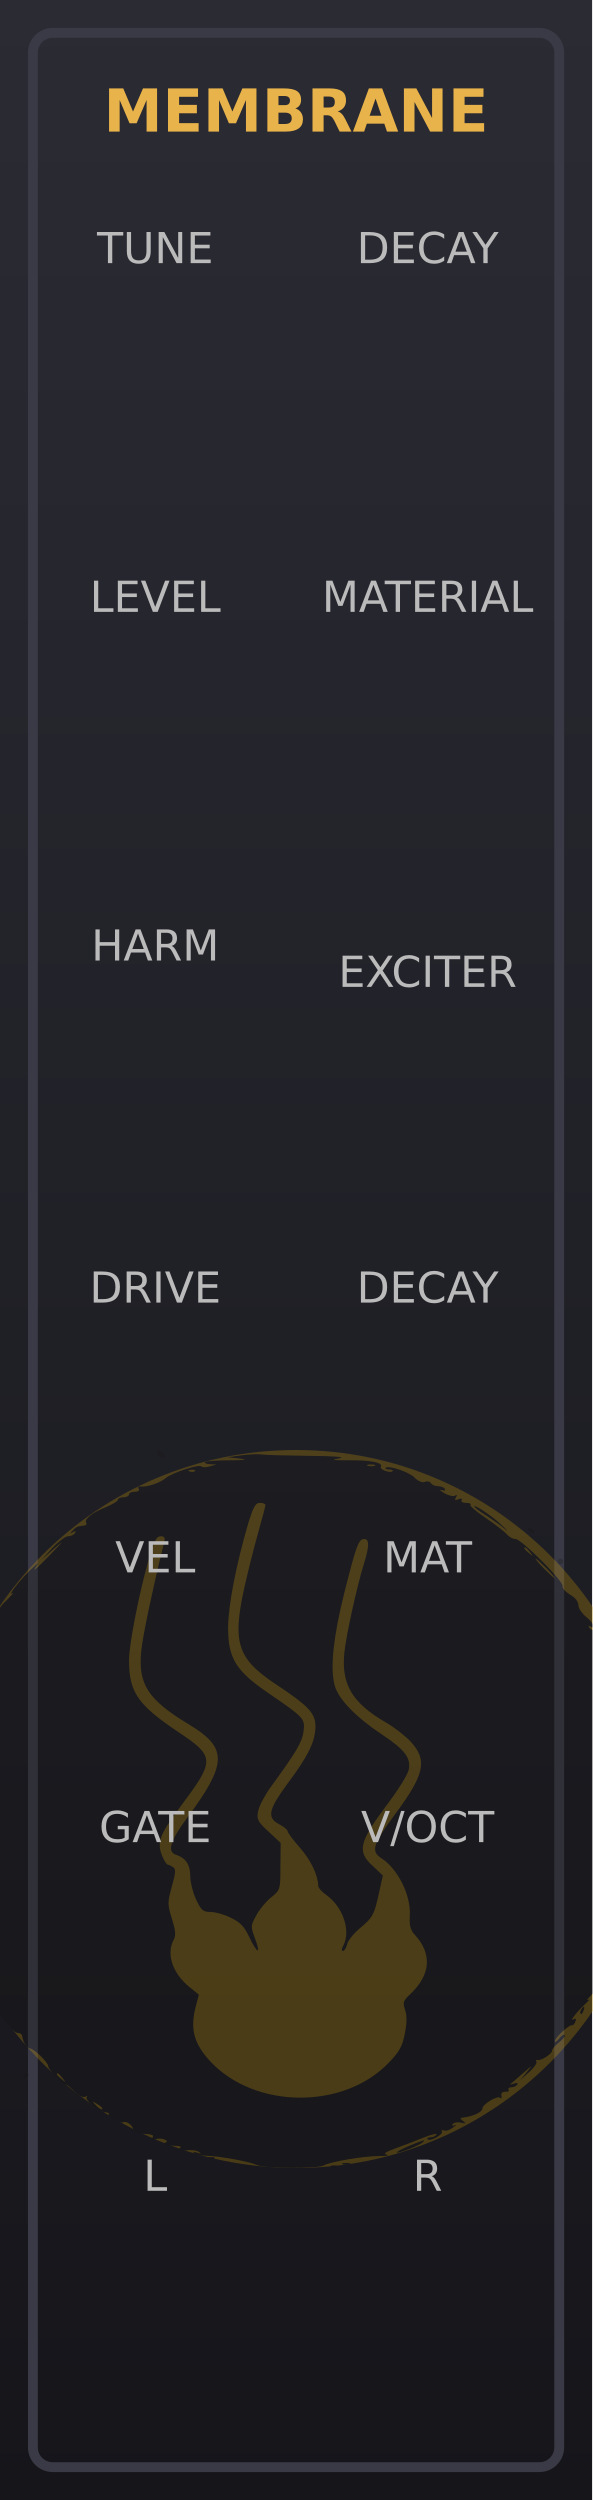
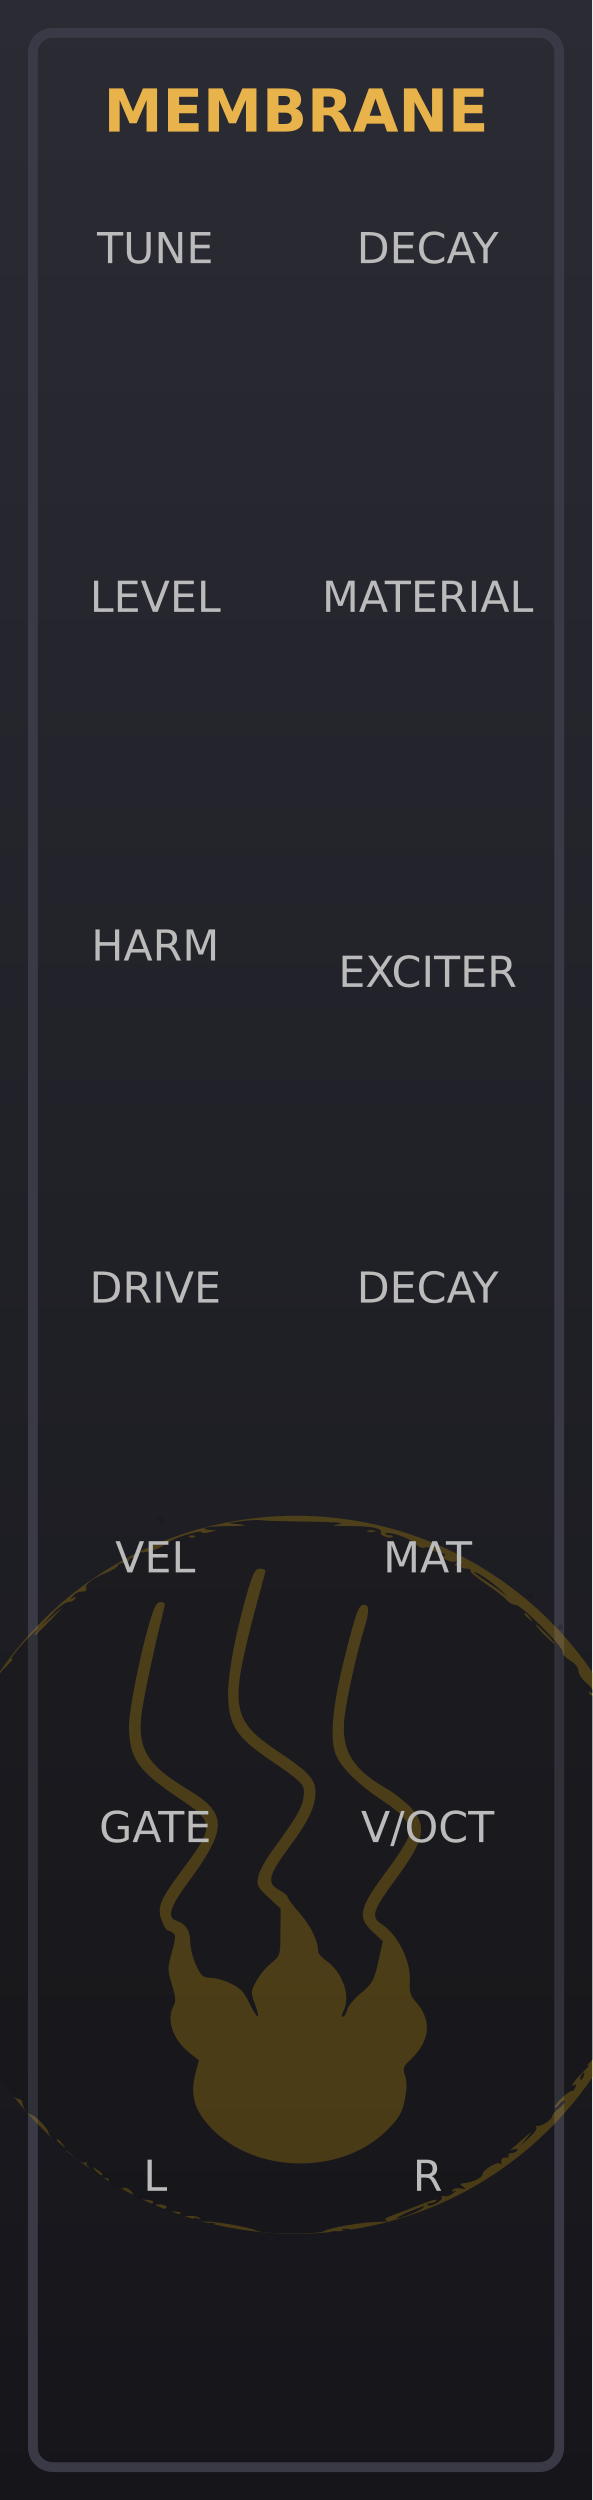
<svg xmlns="http://www.w3.org/2000/svg" width="90" height="380" viewBox="0 0 90 380">
  <defs>
    <linearGradient id="bg" x1="0" y1="0" x2="0" y2="1">
      <stop offset="0" stop-color="#2b2b34" />
      <stop offset="1" stop-color="#15151a" />
    </linearGradient>
  </defs>
  <rect x="0" y="0" width="90" height="380" fill="url(#bg)" />
  <rect x="5" y="5" width="80" height="370" rx="3" fill="none" stroke="#3a3a46" stroke-width="1.5" />
-   <g opacity="0.28" transform="translate(-10,220.4) scale(0.423)">
+   <g opacity="0.28" transform="translate(-10,230.4) scale(0.423)">
    <circle cx="130" cy="129" r="129" fill="#C99700" />
    <g transform="translate(0,258) scale(0.1,-0.1)" fill="#141414" stroke="none">
      <path d="M802 2569 c2 -7 10 -15 17 -17 8 -3 12 1 9 9 -2 7 -10 15 -17 17 -8 3 -12 -1 -9 -9z" />
      <path d="M1105 2561 l-50 -7 45 -5 c30 -4 18 -6 -37 -6 -46 0 -86 -3 -90 -6 -3 -4 5 -7 18 -8 l24 -1 -25 -7 c-14 -4 -27 -4 -30 0 -7 9 -106 -23 -128 -42 -20 -17 -69 -34 -91 -30 -7 1 -10 -2 -6 -8 3 -7 -2 -11 -14 -11 -12 0 -21 -4 -21 -10 0 -5 -9 -10 -20 -10 -11 0 -20 -4 -20 -9 0 -5 -19 -16 -42 -26 -49 -19 -80 -44 -72 -56 3 -5 0 -10 -5 -10 -6 -1 -15 -2 -21 -3 -5 0 -15 -7 -22 -15 -11 -12 -11 -13 1 -6 9 5 12 4 7 -3 -4 -7 -15 -12 -25 -12 -9 0 -35 -19 -56 -42 l-40 -43 45 40 c40 35 39 33 -10 -18 -54 -56 -75 -74 -49 -39 7 9 -1 4 -19 -13 -40 -37 -91 -102 -71 -90 8 5 -1 -5 -18 -22 -29 -27 -37 -42 -35 -63 0 -3 -8 -17 -19 -30 l-20 -25 11 25 c11 24 10 24 -5 5 -8 -11 -13 -25 -11 -31 3 -7 -2 -15 -10 -18 -8 -3 -14 -12 -14 -21 0 -8 -4 -15 -10 -15 -5 0 -10 -12 -10 -27 0 -22 -2 -25 -10 -13 -8 12 -10 10 -11 -10 -1 -14 -2 -31 -2 -37 1 -7 -3 -11 -7 -8 -4 3 -11 -2 -14 -11 -9 -24 -7 -31 4 -14 5 8 10 11 10 5 0 -5 -4 -16 -9 -24 -7 -11 -11 -10 -19 5 -6 10 -14 16 -17 12 -4 -4 0 -14 8 -22 9 -9 13 -25 10 -37 -5 -16 -8 -18 -15 -7 -7 9 -8 8 -4 -6 4 -10 1 -26 -6 -34 -11 -13 -11 -14 1 -7 11 6 13 4 7 -11 -4 -10 -10 -35 -14 -54 -5 -33 -6 -34 -13 -10 -6 23 -7 23 -8 3 -1 -12 3 -24 9 -28 5 -3 6 -13 3 -21 -3 -9 -8 -11 -12 -6 -3 6 -6 -22 -6 -61 0 -43 -4 -71 -10 -70 -10 1 -12 -85 -5 -217 3 -61 3 -62 10 -25 7 37 7 38 9 8 0 -17 4 -39 8 -49 4 -10 2 -15 -3 -11 -5 3 -10 -3 -10 -13 0 -10 5 -18 10 -17 6 1 14 -18 17 -43 4 -25 12 -63 19 -85 7 -22 14 -57 15 -79 2 -21 7 -41 11 -45 4 -3 4 5 1 17 -9 37 4 18 30 -45 24 -58 31 -78 32 -99 1 -6 13 -24 29 -39 15 -16 21 -25 14 -21 -11 7 -11 4 -1 -12 7 -12 17 -18 23 -15 5 3 6 1 2 -5 -8 -13 55 -97 75 -97 7 0 14 -4 15 -10 2 -20 16 -45 27 -45 15 0 67 -51 67 -65 0 -12 51 -65 63 -65 3 0 18 -11 32 -26 14 -14 30 -22 38 -18 6 4 9 4 5 -1 -9 -10 45 -55 68 -55 9 0 14 -3 11 -7 -8 -7 42 -35 52 -29 11 7 36 -12 36 -26 0 -7 9 -13 20 -14 50 -3 56 -4 49 -16 -5 -8 -2 -9 9 -5 10 3 24 4 33 0 13 -5 13 -7 2 -14 -8 -6 1 -9 27 -9 31 0 37 -3 25 -11 -11 -8 -6 -9 21 -6 20 3 42 1 50 -5 11 -7 9 -8 -6 -3 -11 3 -16 3 -12 -2 5 -4 25 -8 45 -9 47 -1 160 -22 181 -33 24 -13 217 -14 240 -2 26 14 144 34 201 34 25 0 36 2 26 5 -14 3 -5 9 30 22 27 10 73 27 102 39 29 12 51 17 47 11 -3 -5 -13 -10 -22 -10 -9 0 -13 -3 -10 -7 9 -9 58 18 51 28 -3 5 1 6 8 4 8 -3 22 2 33 11 11 8 14 12 6 8 -9 -4 -12 -3 -8 4 4 5 17 8 30 5 18 -4 19 -3 7 6 -11 8 -11 11 -2 12 38 4 72 20 72 33 0 15 55 48 64 38 4 -4 6 0 4 8 -2 9 4 14 14 14 10 -1 15 2 12 7 -3 5 2 9 10 9 8 0 18 4 21 10 4 6 -1 7 -12 3 -10 -3 -16 -4 -13 -2 3 2 23 20 45 39 37 32 38 33 15 5 l-25 -30 32 29 c18 16 30 33 27 38 -3 5 -2 7 3 6 13 -4 53 22 53 33 0 6 11 20 26 31 14 11 23 23 19 26 -3 3 -12 -3 -20 -14 -8 -10 -15 -14 -15 -8 0 12 52 60 62 57 3 -1 9 4 12 13 4 10 2 13 -7 8 -17 -11 11 26 42 55 14 13 19 20 11 15 -8 -4 -3 4 13 19 27 26 37 44 16 32 -6 -4 -5 2 2 14 8 12 16 16 20 10 6 -11 20 27 25 70 4 30 14 41 14 15 1 -13 6 -8 15 15 19 43 19 49 -1 25 -15 -17 -15 -17 0 8 9 15 16 35 16 45 0 15 2 16 10 3 8 -12 10 -11 8 5 0 11 0 31 1 45 1 20 3 22 12 10 7 -11 9 -7 8 20 -2 51 0 62 9 56 5 -3 10 20 11 51 1 31 5 61 8 67 10 16 3 315 -8 374 -6 30 -8 66 -5 80 5 20 4 23 -4 12 -8 -12 -10 -9 -11 15 -1 17 -1 39 0 50 1 15 0 17 -7 7 -7 -11 -11 -8 -16 11 -3 14 -9 33 -12 44 -5 15 -4 15 5 3 14 -20 14 -7 0 24 -7 14 -16 23 -22 19 -6 -3 -7 -1 -3 5 4 7 1 24 -7 39 -8 16 -26 54 -41 86 -14 32 -30 55 -35 52 -5 -3 -13 0 -17 6 -4 8 -3 9 4 5 24 -15 11 13 -15 34 -15 12 -28 31 -28 42 0 13 -12 28 -30 38 -16 10 -29 23 -27 31 4 17 -148 169 -169 169 -9 0 -23 7 -30 16 -8 9 -42 36 -76 59 -35 23 -60 45 -56 48 3 4 -4 7 -16 7 -12 0 -19 4 -16 10 4 6 -1 7 -11 3 -13 -5 -15 -3 -9 7 5 9 4 11 -3 6 -6 -4 -24 0 -39 9 -16 9 -20 14 -10 11 11 -3 15 -2 12 4 -3 6 -15 10 -25 10 -10 0 -22 5 -25 11 -4 6 -14 8 -23 4 -8 -3 -23 3 -34 14 -18 21 -95 47 -106 37 -3 -3 3 -6 13 -6 10 0 16 -3 12 -6 -8 -9 -48 6 -42 16 9 14 -36 24 -115 23 -60 0 -67 1 -35 7 26 5 -14 8 -110 9 -82 1 -159 3 -170 5 -11 2 -42 0 -70 -3z m478 -38 c-7 -2 -19 -2 -25 0 -7 3 -2 5 12 5 14 0 19 -2 13 -5z m-646 -19 c-3 -3 -12 -4 -19 -1 -8 3 -5 6 6 6 11 1 17 -2 13 -5z m253 -122 c0 -4 -9 -39 -20 -77 -11 -39 -31 -115 -44 -170 -59 -242 -45 -299 102 -397 118 -78 142 -104 142 -152 -1 -54 -25 -104 -99 -203 -70 -95 -77 -124 -31 -148 17 -9 30 -20 30 -25 0 -5 20 -32 44 -59 39 -44 66 -100 66 -138 0 -6 13 -21 29 -32 60 -43 89 -129 61 -182 -6 -11 -7 -19 -1 -19 5 0 12 11 15 25 3 13 26 41 51 61 40 34 46 45 61 112 l16 73 -37 35 c-56 51 -48 85 48 214 42 55 79 114 82 131 9 42 -14 72 -95 126 -94 62 -158 128 -171 177 -17 61 -5 175 35 334 43 171 51 192 71 192 19 0 19 -24 0 -86 -26 -83 -65 -261 -71 -321 -12 -115 28 -182 149 -252 30 -17 71 -49 91 -71 59 -66 48 -116 -58 -259 -80 -108 -88 -133 -49 -158 58 -37 106 -132 102 -204 -2 -38 2 -54 18 -71 63 -69 57 -143 -15 -212 -27 -25 -29 -31 -20 -58 7 -21 7 -46 -1 -86 -9 -46 -20 -65 -59 -105 -162 -168 -479 -165 -639 5 -59 64 -74 115 -54 195 l12 46 -36 29 c-59 49 -82 118 -54 169 8 15 6 34 -7 75 -16 52 -16 58 0 116 14 50 15 63 4 69 -7 5 -16 9 -19 9 -3 0 -11 11 -17 25 -24 53 -15 79 63 184 125 167 125 179 -10 269 -144 97 -175 142 -175 257 0 56 37 245 72 366 18 62 27 79 41 79 16 0 18 -5 12 -27 -37 -148 -76 -331 -81 -385 -12 -119 24 -175 168 -262 144 -86 143 -141 -4 -339 -61 -83 -72 -121 -38 -132 34 -11 50 -35 50 -76 0 -21 9 -59 21 -84 18 -39 25 -45 52 -45 17 0 50 -9 73 -21 34 -16 48 -31 66 -69 29 -61 43 -65 21 -6 -16 43 -16 47 3 81 10 21 34 50 53 66 35 28 35 29 35 113 l1 84 -44 41 c-39 36 -43 44 -37 73 3 18 24 58 46 88 91 125 112 160 117 198 6 47 3 50 -127 139 -117 80 -144 125 -144 236 1 81 29 226 74 379 17 54 25 68 40 68 11 0 20 -3 20 -8z m951 -169 c13 -16 12 -17 -3 -4 -17 13 -22 21 -14 21 2 0 10 -8 17 -17z m59 -58 c19 -19 32 -35 29 -35 -3 0 -20 16 -39 35 -19 19 -32 35 -29 35 3 0 20 -16 39 -35z m200 -275 c11 -22 18 -40 15 -40 -2 0 -14 18 -25 40 -11 22 -18 40 -15 40 2 0 14 -18 25 -40z m-1939 -1557 c13 -16 12 -17 -3 -4 -17 13 -22 21 -14 21 2 0 10 -8 17 -17z m143 -112 c-2 -3 -12 3 -22 13 -16 17 -16 18 5 5 12 -7 20 -15 17 -18z" />
      <path d="M1940 2377 c0 -2 19 -17 43 -32 23 -15 54 -37 68 -49 14 -11 9 -5 -12 14 -34 33 -99 76 -99 67z" />
      <path d="M2135 2290 c3 -5 11 -10 16 -10 6 0 7 5 4 10 -3 6 -11 10 -16 10 -6 0 -7 -4 -4 -10z" />
      <path d="M2240 2180 c0 -5 5 -10 10 -10 6 0 10 5 10 10 0 6 -4 10 -10 10 -5 0 -10 -4 -10 -10z" />
      <path d="M10 1770 c0 -5 5 -10 10 -10 6 0 10 5 10 10 0 6 -4 10 -10 10 -5 0 -10 -4 -10 -10z" />
      <path d="M41 1604 c0 -11 3 -14 6 -6 3 7 2 16 -1 19 -3 4 -6 -2 -5 -13z" />
      <path d="M2542 1485 c0 -16 2 -22 5 -12 2 9 2 23 0 30 -3 6 -5 -1 -5 -18z" />
      <path d="M13 1445 c0 -22 2 -30 4 -17 2 12 2 30 0 40 -3 9 -5 -1 -4 -23z" />
      <path d="M2552 1415 c0 -16 2 -22 5 -12 2 9 2 23 0 30 -3 6 -5 -1 -5 -18z" />
      <path d="M2552 1360 c0 -14 2 -19 5 -12 2 6 2 18 0 25 -3 6 -5 1 -5 -13z" />
      <path d="M2552 1250 c0 -14 2 -19 5 -12 2 6 2 18 0 25 -3 6 -5 1 -5 -13z" />
      <path d="M2541 1094 c0 -11 3 -14 6 -6 3 7 2 16 -1 19 -3 4 -6 -2 -5 -13z" />
      <path d="M32 1015 c0 -16 2 -22 5 -12 2 9 2 23 0 30 -3 6 -5 -1 -5 -18z" />
      <path d="M2580 1020 c0 -5 5 -10 10 -10 6 0 10 5 10 10 0 6 -4 10 -10 10 -5 0 -10 -4 -10 -10z" />
      <path d="M48 929 c2 -16 7 -31 11 -34 4 -2 5 9 3 26 -2 16 -7 31 -11 34 -4 2 -5 -9 -3 -26z" />
      <path d="M110 761 c0 -6 4 -13 10 -16 6 -3 7 1 4 9 -7 18 -14 21 -14 7z" />
      <path d="M2325 569 c-4 -6 -5 -12 -2 -15 2 -3 7 2 10 11 7 17 1 20 -8 4z" />
      <path d="M160 490 c0 -5 5 -10 10 -10 6 0 10 5 10 10 0 6 -4 10 -10 10 -5 0 -10 -4 -10 -10z" />
      <path d="M320 329 c0 -5 5 -7 10 -4 6 3 10 8 10 11 0 2 -4 4 -10 4 -5 0 -10 -5 -10 -11z" />
      <path d="M1713 82 c-23 -9 -45 -21 -50 -25 -10 -11 79 23 92 35 12 11 7 10 -42 -10z" />
      <path d="M988 33 c7 -3 16 -2 19 1 4 3 -2 6 -13 5 -11 0 -14 -3 -6 -6z" />
      <path d="M1468 13 c6 -2 18 -2 25 0 6 3 1 5 -13 5 -14 0 -19 -2 -12 -5z" />
      <path d="M1118 3 c6 -2 18 -2 25 0 6 3 1 5 -13 5 -14 0 -19 -2 -12 -5z" />
      <path d="M1428 3 c7 -3 16 -2 19 1 4 3 -2 6 -13 5 -11 0 -14 -3 -6 -6z" />
    </g>
  </g>
  <text x="45" y="20" text-anchor="middle" font-family="DejaVu Sans" font-weight="bold" font-size="9" fill="#e8b34a">MEMBRANE</text>
  <text x="23.6" y="40" text-anchor="middle" font-family="DejaVu Sans" font-size="6.5" fill="#bbbbbb">TUNE</text>
  <text x="65" y="40" text-anchor="middle" font-family="DejaVu Sans" font-size="6.5" fill="#bbbbbb">DECAY</text>
  <text x="23.6" y="93" text-anchor="middle" font-family="DejaVu Sans" font-size="6.5" fill="#bbbbbb">LEVEL</text>
  <text x="65" y="93" text-anchor="middle" font-family="DejaVu Sans" font-size="6.5" fill="#bbbbbb">MATERIAL</text>
  <text x="23.6" y="146" text-anchor="middle" font-family="DejaVu Sans" font-size="6.5" fill="#bbbbbb">HARM</text>
  <text x="65" y="150" text-anchor="middle" font-family="DejaVu Sans" font-size="6.5" fill="#bbbbbb">EXCITER</text>
  <text x="23.6" y="198" text-anchor="middle" font-family="DejaVu Sans" font-size="6.5" fill="#bbbbbb">DRIVE</text>
  <text x="65" y="198" text-anchor="middle" font-family="DejaVu Sans" font-size="6.5" fill="#bbbbbb">DECAY</text>
  <text x="23.6" y="239" text-anchor="middle" font-family="DejaVu Sans" font-size="6.5" fill="#bbbbbb">VEL</text>
  <text x="65" y="239" text-anchor="middle" font-family="DejaVu Sans" font-size="6.5" fill="#bbbbbb">MAT</text>
  <text x="23.6" y="280" text-anchor="middle" font-family="DejaVu Sans" font-size="6.5" fill="#bbbbbb">GATE</text>
  <text x="65" y="280" text-anchor="middle" font-family="DejaVu Sans" font-size="6.5" fill="#bbbbbb">V/OCT</text>
  <text x="23.6" y="333" text-anchor="middle" font-family="DejaVu Sans" font-size="6.5" fill="#bbbbbb">L</text>
  <text x="65" y="333" text-anchor="middle" font-family="DejaVu Sans" font-size="6.5" fill="#bbbbbb">R</text>
</svg>
